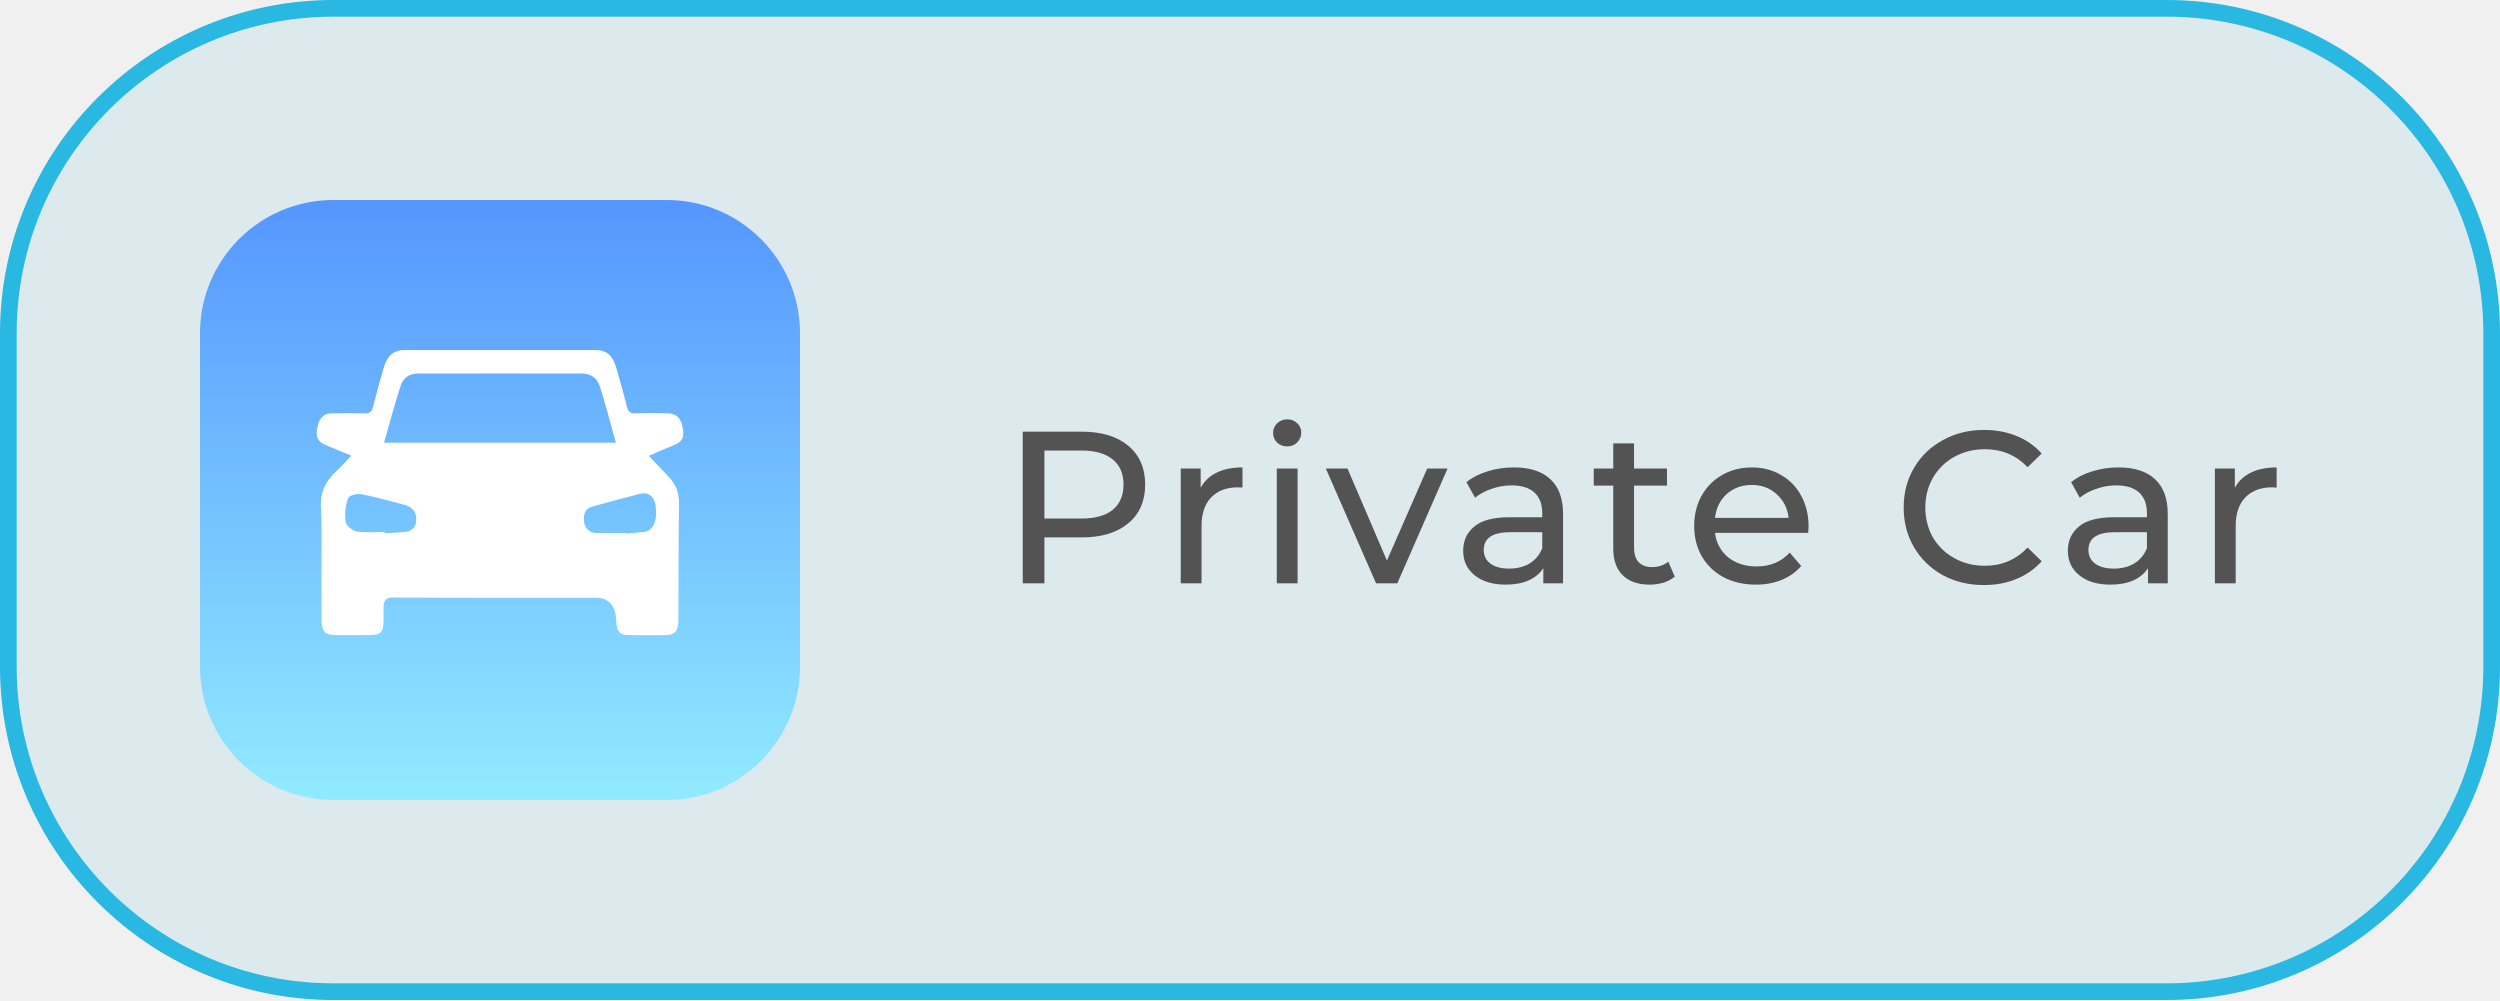
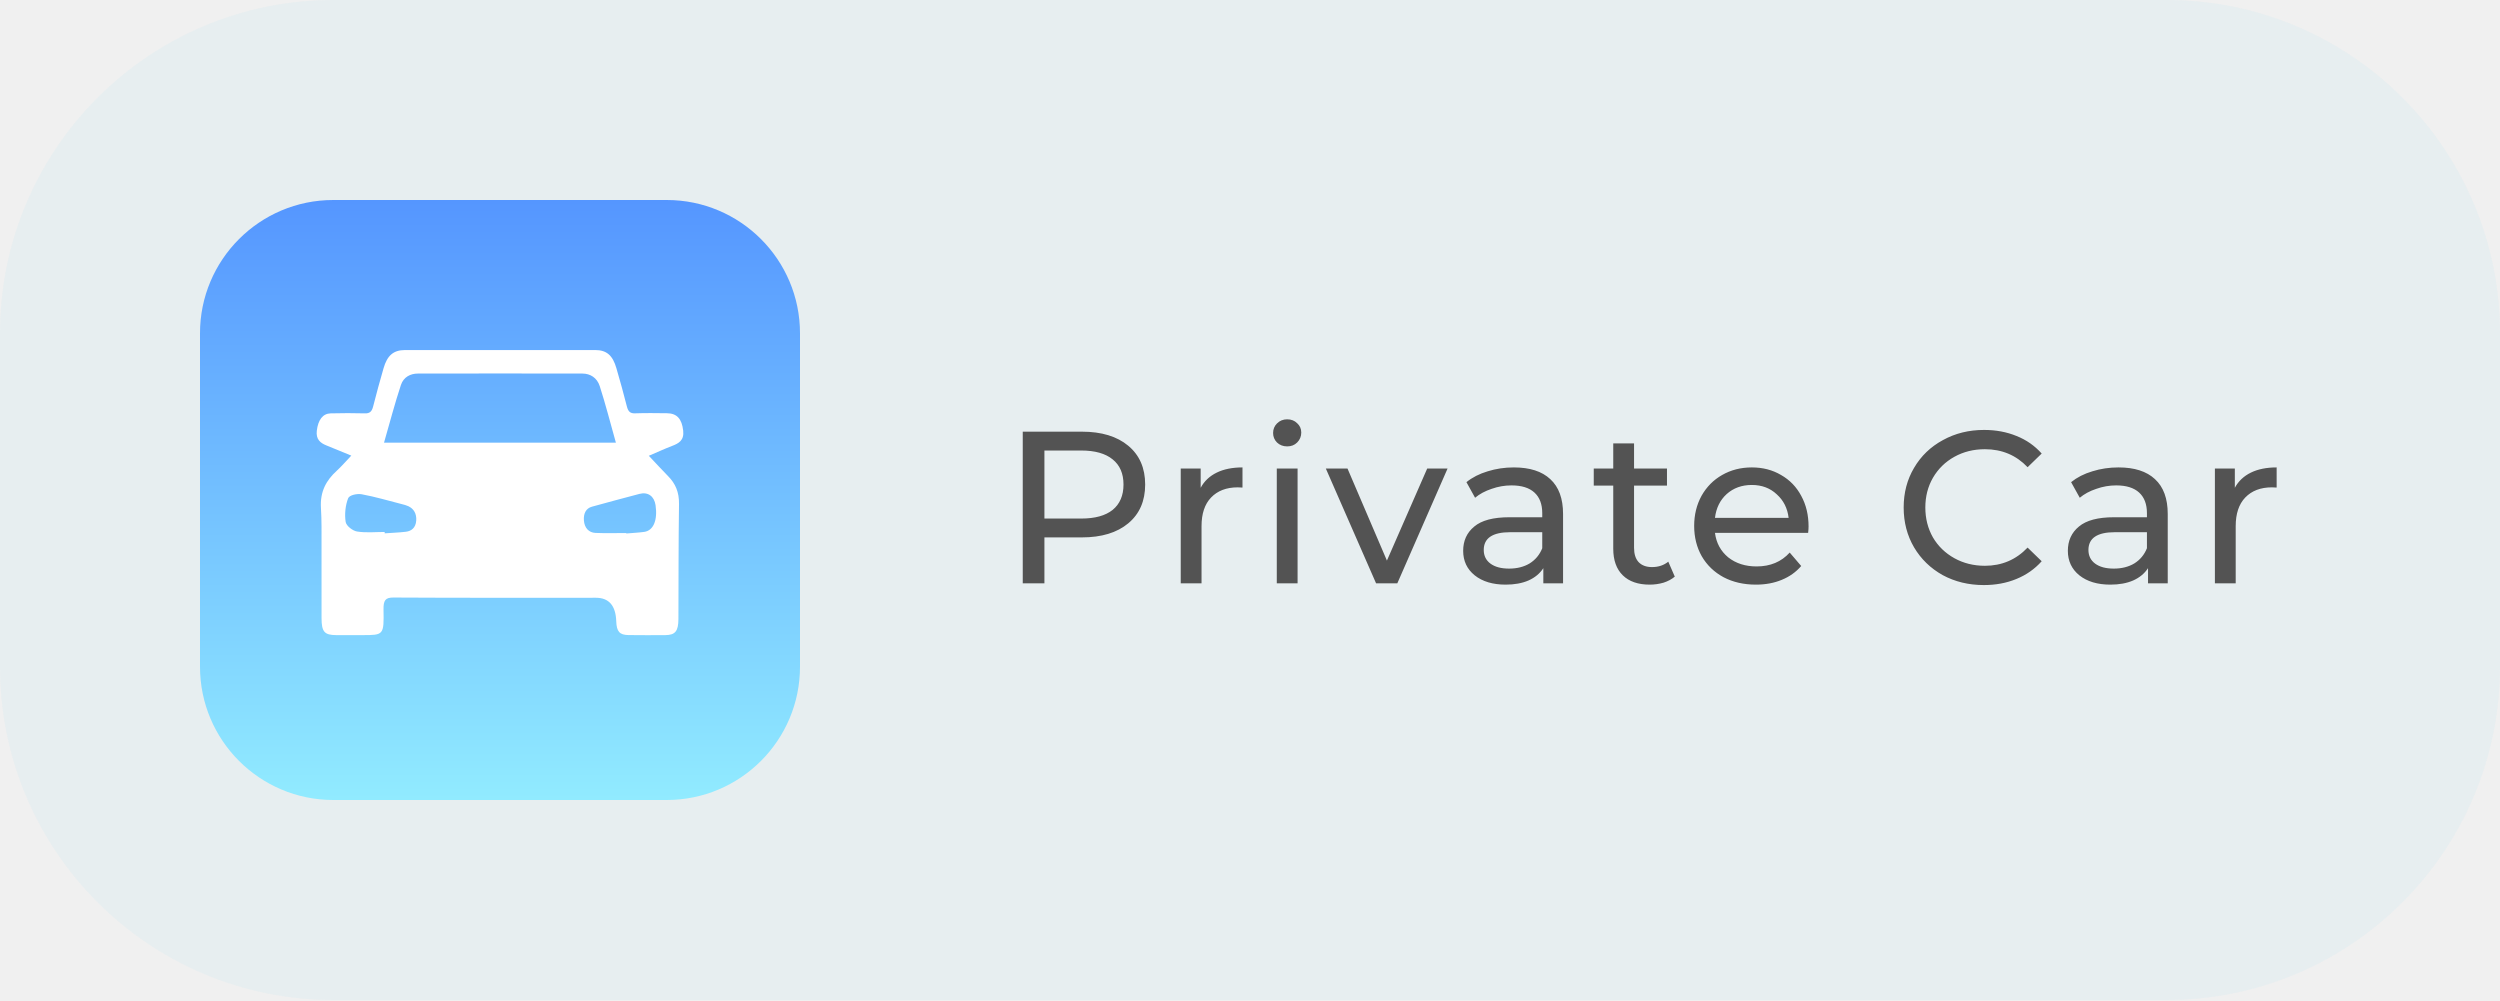
<svg xmlns="http://www.w3.org/2000/svg" width="150" height="60" viewBox="0 0 150 60" fill="none">
-   <rect x="0.5" y="0.5" width="149" height="59" rx="19.5" fill="#28B8E2" fill-opacity="0.1" stroke="#28B8E2" />
+   <rect width="150" height="60" rx="20" fill="#28B8E2" fill-opacity="0.05" />
  <path d="M64.914 25.9C66.093 25.9 67.02 26.182 67.696 26.745C68.372 27.308 68.71 28.084 68.71 29.072C68.71 30.06 68.372 30.836 67.696 31.399C67.02 31.962 66.093 32.244 64.914 32.244H62.665V35H61.365V25.9H64.914ZM64.875 31.113C65.698 31.113 66.327 30.94 66.76 30.593C67.193 30.238 67.41 29.731 67.41 29.072C67.41 28.413 67.193 27.911 66.76 27.564C66.327 27.209 65.698 27.031 64.875 27.031H62.665V31.113H64.875ZM72.04 29.267C72.256 28.868 72.577 28.565 73.002 28.357C73.426 28.149 73.942 28.045 74.549 28.045V29.254C74.479 29.245 74.384 29.241 74.263 29.241C73.587 29.241 73.054 29.445 72.664 29.852C72.282 30.251 72.092 30.823 72.092 31.568V35H70.844V28.11H72.04V29.267ZM76.607 28.11H77.855V35H76.607V28.11ZM77.231 26.784C76.988 26.784 76.784 26.706 76.62 26.55C76.464 26.394 76.386 26.203 76.386 25.978C76.386 25.753 76.464 25.562 76.62 25.406C76.784 25.241 76.988 25.159 77.231 25.159C77.474 25.159 77.673 25.237 77.829 25.393C77.993 25.54 78.076 25.727 78.076 25.952C78.076 26.186 77.993 26.385 77.829 26.55C77.673 26.706 77.474 26.784 77.231 26.784ZM86.855 28.11L83.839 35H82.565L79.549 28.11H80.849L83.215 33.635L85.633 28.11H86.855ZM90.832 28.045C91.786 28.045 92.514 28.279 93.016 28.747C93.528 29.215 93.784 29.913 93.784 30.84V35H92.6V34.09C92.392 34.411 92.094 34.658 91.704 34.831C91.322 34.996 90.867 35.078 90.338 35.078C89.567 35.078 88.948 34.892 88.48 34.519C88.02 34.146 87.79 33.657 87.79 33.05C87.79 32.443 88.011 31.958 88.454 31.594C88.895 31.221 89.597 31.035 90.559 31.035H92.535V30.788C92.535 30.251 92.379 29.839 92.067 29.553C91.755 29.267 91.296 29.124 90.689 29.124C90.282 29.124 89.883 29.193 89.493 29.332C89.103 29.462 88.774 29.64 88.505 29.865L87.986 28.929C88.341 28.643 88.766 28.426 89.26 28.279C89.754 28.123 90.278 28.045 90.832 28.045ZM90.546 34.116C91.023 34.116 91.435 34.012 91.781 33.804C92.128 33.587 92.379 33.284 92.535 32.894V31.932H90.612C89.554 31.932 89.025 32.287 89.025 32.998C89.025 33.345 89.16 33.618 89.428 33.817C89.697 34.016 90.07 34.116 90.546 34.116ZM100.487 34.597C100.305 34.753 100.08 34.874 99.811 34.961C99.542 35.039 99.265 35.078 98.979 35.078C98.286 35.078 97.748 34.892 97.367 34.519C96.986 34.146 96.795 33.613 96.795 32.92V29.137H95.625V28.11H96.795V26.602H98.043V28.11H100.019V29.137H98.043V32.868C98.043 33.241 98.134 33.527 98.316 33.726C98.507 33.925 98.775 34.025 99.122 34.025C99.503 34.025 99.828 33.917 100.097 33.7L100.487 34.597ZM108.514 31.594C108.514 31.689 108.506 31.815 108.488 31.971H102.898C102.976 32.578 103.241 33.067 103.691 33.44C104.151 33.804 104.718 33.986 105.394 33.986C106.218 33.986 106.881 33.709 107.383 33.154L108.072 33.96C107.76 34.324 107.37 34.601 106.902 34.792C106.443 34.983 105.927 35.078 105.355 35.078C104.627 35.078 103.982 34.931 103.418 34.636C102.855 34.333 102.417 33.912 102.105 33.375C101.802 32.838 101.65 32.231 101.65 31.555C101.65 30.888 101.798 30.285 102.092 29.748C102.396 29.211 102.807 28.795 103.327 28.5C103.856 28.197 104.45 28.045 105.108 28.045C105.767 28.045 106.352 28.197 106.863 28.5C107.383 28.795 107.786 29.211 108.072 29.748C108.367 30.285 108.514 30.901 108.514 31.594ZM105.108 29.098C104.51 29.098 104.008 29.28 103.6 29.644C103.202 30.008 102.968 30.485 102.898 31.074H107.318C107.249 30.493 107.011 30.021 106.603 29.657C106.205 29.284 105.706 29.098 105.108 29.098ZM119.03 35.104C118.12 35.104 117.296 34.905 116.56 34.506C115.832 34.099 115.26 33.544 114.844 32.842C114.428 32.131 114.22 31.334 114.22 30.45C114.22 29.566 114.428 28.773 114.844 28.071C115.26 27.36 115.836 26.806 116.573 26.407C117.309 26 118.133 25.796 119.043 25.796C119.753 25.796 120.403 25.917 120.993 26.16C121.582 26.394 122.085 26.745 122.501 27.213L121.656 28.032C120.971 27.313 120.117 26.953 119.095 26.953C118.419 26.953 117.808 27.105 117.262 27.408C116.716 27.711 116.287 28.132 115.975 28.669C115.671 29.198 115.52 29.791 115.52 30.45C115.52 31.109 115.671 31.707 115.975 32.244C116.287 32.773 116.716 33.189 117.262 33.492C117.808 33.795 118.419 33.947 119.095 33.947C120.109 33.947 120.962 33.583 121.656 32.855L122.501 33.674C122.085 34.142 121.578 34.497 120.98 34.74C120.39 34.983 119.74 35.104 119.03 35.104ZM127.113 28.045C128.067 28.045 128.795 28.279 129.297 28.747C129.809 29.215 130.064 29.913 130.064 30.84V35H128.881V34.09C128.673 34.411 128.374 34.658 127.984 34.831C127.603 34.996 127.148 35.078 126.619 35.078C125.848 35.078 125.228 34.892 124.76 34.519C124.301 34.146 124.071 33.657 124.071 33.05C124.071 32.443 124.292 31.958 124.734 31.594C125.176 31.221 125.878 31.035 126.84 31.035H128.816V30.788C128.816 30.251 128.66 29.839 128.348 29.553C128.036 29.267 127.577 29.124 126.97 29.124C126.563 29.124 126.164 29.193 125.774 29.332C125.384 29.462 125.055 29.64 124.786 29.865L124.266 28.929C124.622 28.643 125.046 28.426 125.54 28.279C126.034 28.123 126.559 28.045 127.113 28.045ZM126.827 34.116C127.304 34.116 127.716 34.012 128.062 33.804C128.409 33.587 128.66 33.284 128.816 32.894V31.932H126.892C125.835 31.932 125.306 32.287 125.306 32.998C125.306 33.345 125.441 33.618 125.709 33.817C125.978 34.016 126.351 34.116 126.827 34.116ZM134.09 29.267C134.306 28.868 134.627 28.565 135.052 28.357C135.476 28.149 135.992 28.045 136.599 28.045V29.254C136.529 29.245 136.434 29.241 136.313 29.241C135.637 29.241 135.104 29.445 134.714 29.852C134.332 30.251 134.142 30.823 134.142 31.568V35H132.894V28.11H134.09V29.267Z" fill="#535353" />
-   <rect x="12" y="12" width="36" height="36" rx="8" fill="url(#paint0_linear_270_366)" />
-   <g clip-path="url(#clip0_270_366)">
+   <rect x="12" y="12" width="36" height="36" rx="8" fill="url(#paint0_linear_296_8571)" />
+   <g clip-path="url(#clip0_296_8571)">
    <path d="M21.079 27.337C20.527 27.11 20.053 26.912 19.577 26.722C19.221 26.579 18.948 26.361 19.008 25.846C19.084 25.191 19.367 24.816 19.835 24.802C20.523 24.782 21.213 24.784 21.9 24.802C22.175 24.809 22.311 24.703 22.39 24.382C22.58 23.616 22.796 22.859 23.011 22.103C23.231 21.331 23.607 21.005 24.294 21.003C28.098 21 31.902 20.999 35.707 21.002C36.399 21.002 36.764 21.322 36.987 22.103C37.203 22.859 37.421 23.616 37.611 24.381C37.691 24.699 37.819 24.81 38.098 24.8C38.737 24.776 39.377 24.787 40.016 24.794C40.609 24.8 40.912 25.121 40.992 25.842C41.057 26.427 40.717 26.606 40.332 26.753C39.885 26.924 39.446 27.127 38.929 27.347C39.358 27.8 39.717 28.195 40.089 28.572C40.524 29.012 40.752 29.527 40.741 30.242C40.707 32.543 40.715 34.845 40.705 37.146C40.701 37.871 40.514 38.102 39.923 38.107C39.185 38.112 38.447 38.114 37.709 38.104C37.172 38.098 36.996 37.891 36.975 37.278C36.944 36.337 36.537 35.866 35.754 35.866C31.703 35.866 27.653 35.876 23.604 35.852C23.121 35.85 23.002 36.022 23.011 36.576C23.04 38.105 23.019 38.107 21.747 38.107C21.222 38.107 20.698 38.108 20.172 38.107C19.466 38.104 19.294 37.909 19.293 37.088C19.291 35.644 19.296 34.2 19.292 32.756C19.29 31.997 19.305 31.235 19.257 30.48C19.195 29.492 19.579 28.815 20.201 28.25C20.484 27.992 20.739 27.691 21.078 27.337H21.079ZM36.954 26.562C36.617 25.364 36.334 24.251 35.984 23.167C35.821 22.66 35.411 22.416 34.952 22.414C31.658 22.407 28.364 22.407 25.07 22.414C24.632 22.414 24.216 22.617 24.055 23.099C23.686 24.211 23.389 25.356 23.041 26.562H36.953H36.954ZM37.577 31.982L37.579 32.009C37.937 31.978 38.295 31.962 38.65 31.914C39.204 31.839 39.466 31.213 39.334 30.312C39.255 29.779 38.884 29.5 38.374 29.632C37.421 29.876 36.472 30.143 35.521 30.4C35.15 30.499 35.005 30.823 35.034 31.22C35.067 31.688 35.339 31.957 35.725 31.975C36.342 32.002 36.96 31.982 37.577 31.982ZM23.08 31.919C23.08 31.946 23.08 31.973 23.081 32C23.503 31.97 23.927 31.955 24.348 31.906C24.684 31.866 24.943 31.672 24.974 31.231C25.002 30.816 24.825 30.525 24.502 30.373C24.382 30.316 24.252 30.284 24.124 30.251C23.317 30.045 22.515 29.805 21.701 29.656C21.434 29.607 20.966 29.701 20.889 29.895C20.724 30.314 20.667 30.862 20.74 31.317C20.78 31.56 21.167 31.85 21.423 31.891C21.966 31.978 22.527 31.918 23.08 31.918V31.919Z" fill="white" />
  </g>
  <defs>
-     <linearGradient id="paint0_linear_270_366" x1="30" y1="12" x2="30" y2="48" gradientUnits="userSpaceOnUse">
+     <linearGradient id="paint0_linear_296_8571" x1="30" y1="12" x2="30" y2="48" gradientUnits="userSpaceOnUse">
      <stop stop-color="#5596FF" />
      <stop offset="1" stop-color="#91EBFF" />
    </linearGradient>
-     <clipPath id="clip0_270_366">
+     <clipPath id="clip0_296_8571">
      <rect width="22" height="17.111" fill="white" transform="translate(19 21)" />
    </clipPath>
  </defs>
</svg>
